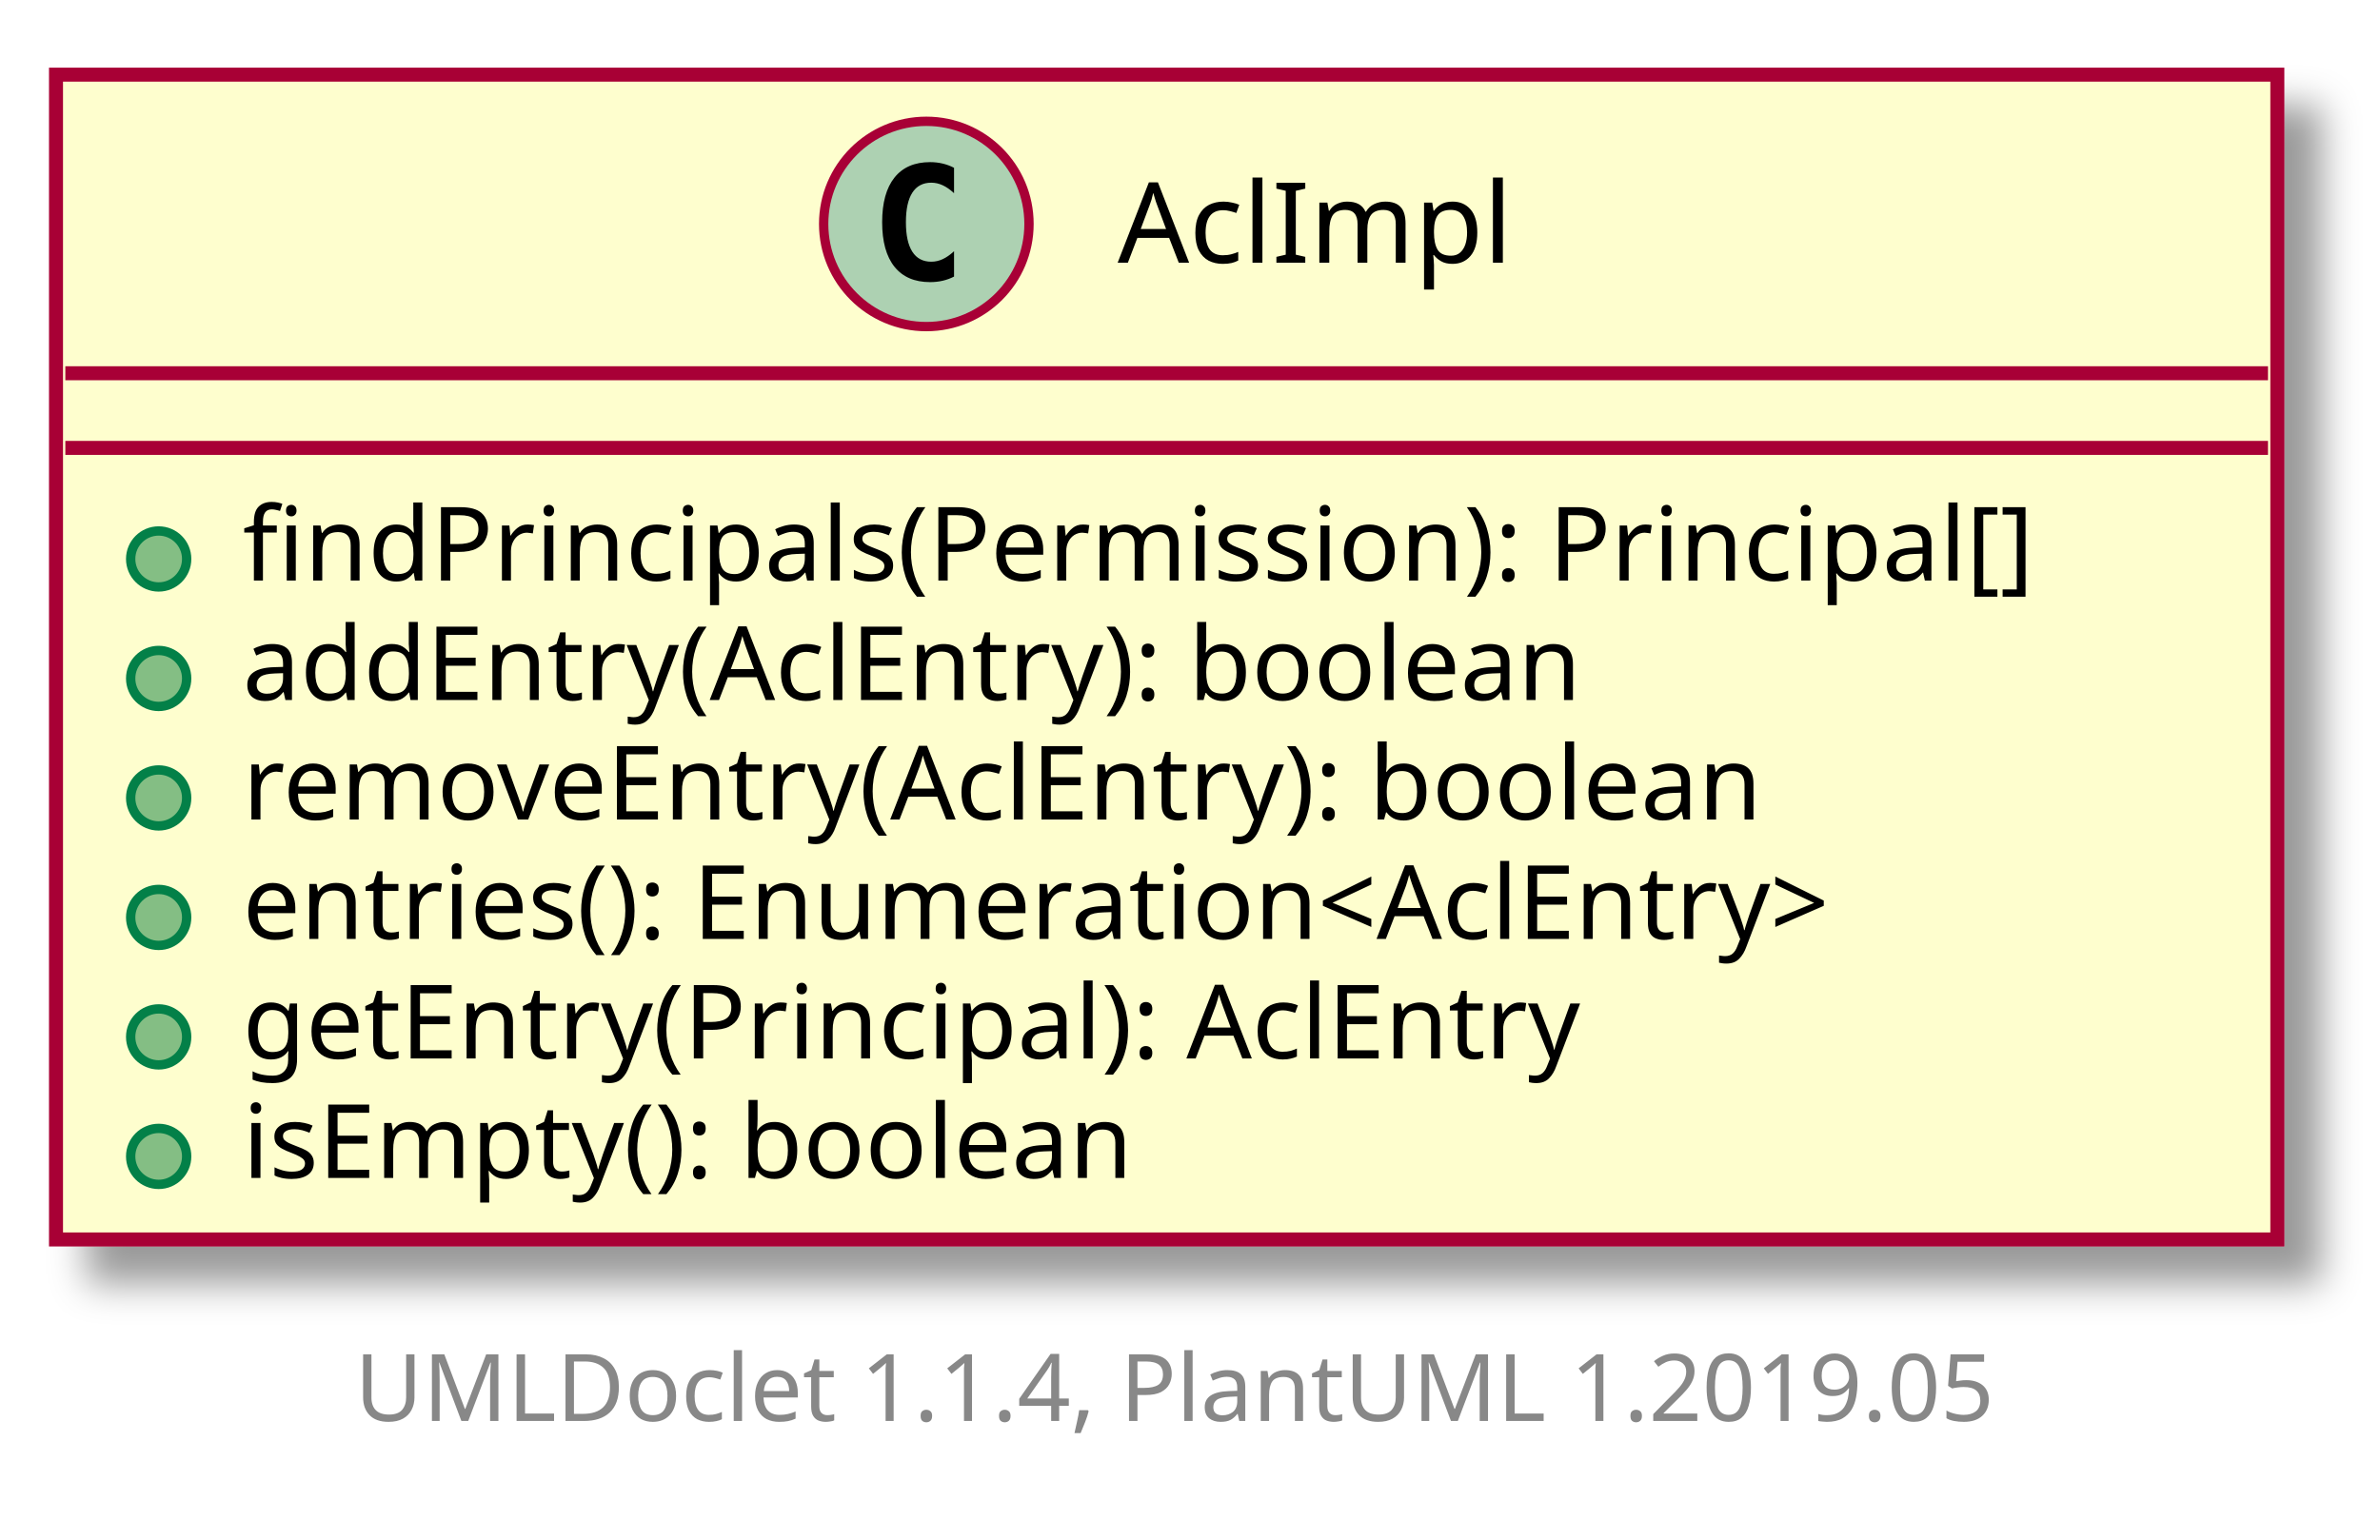
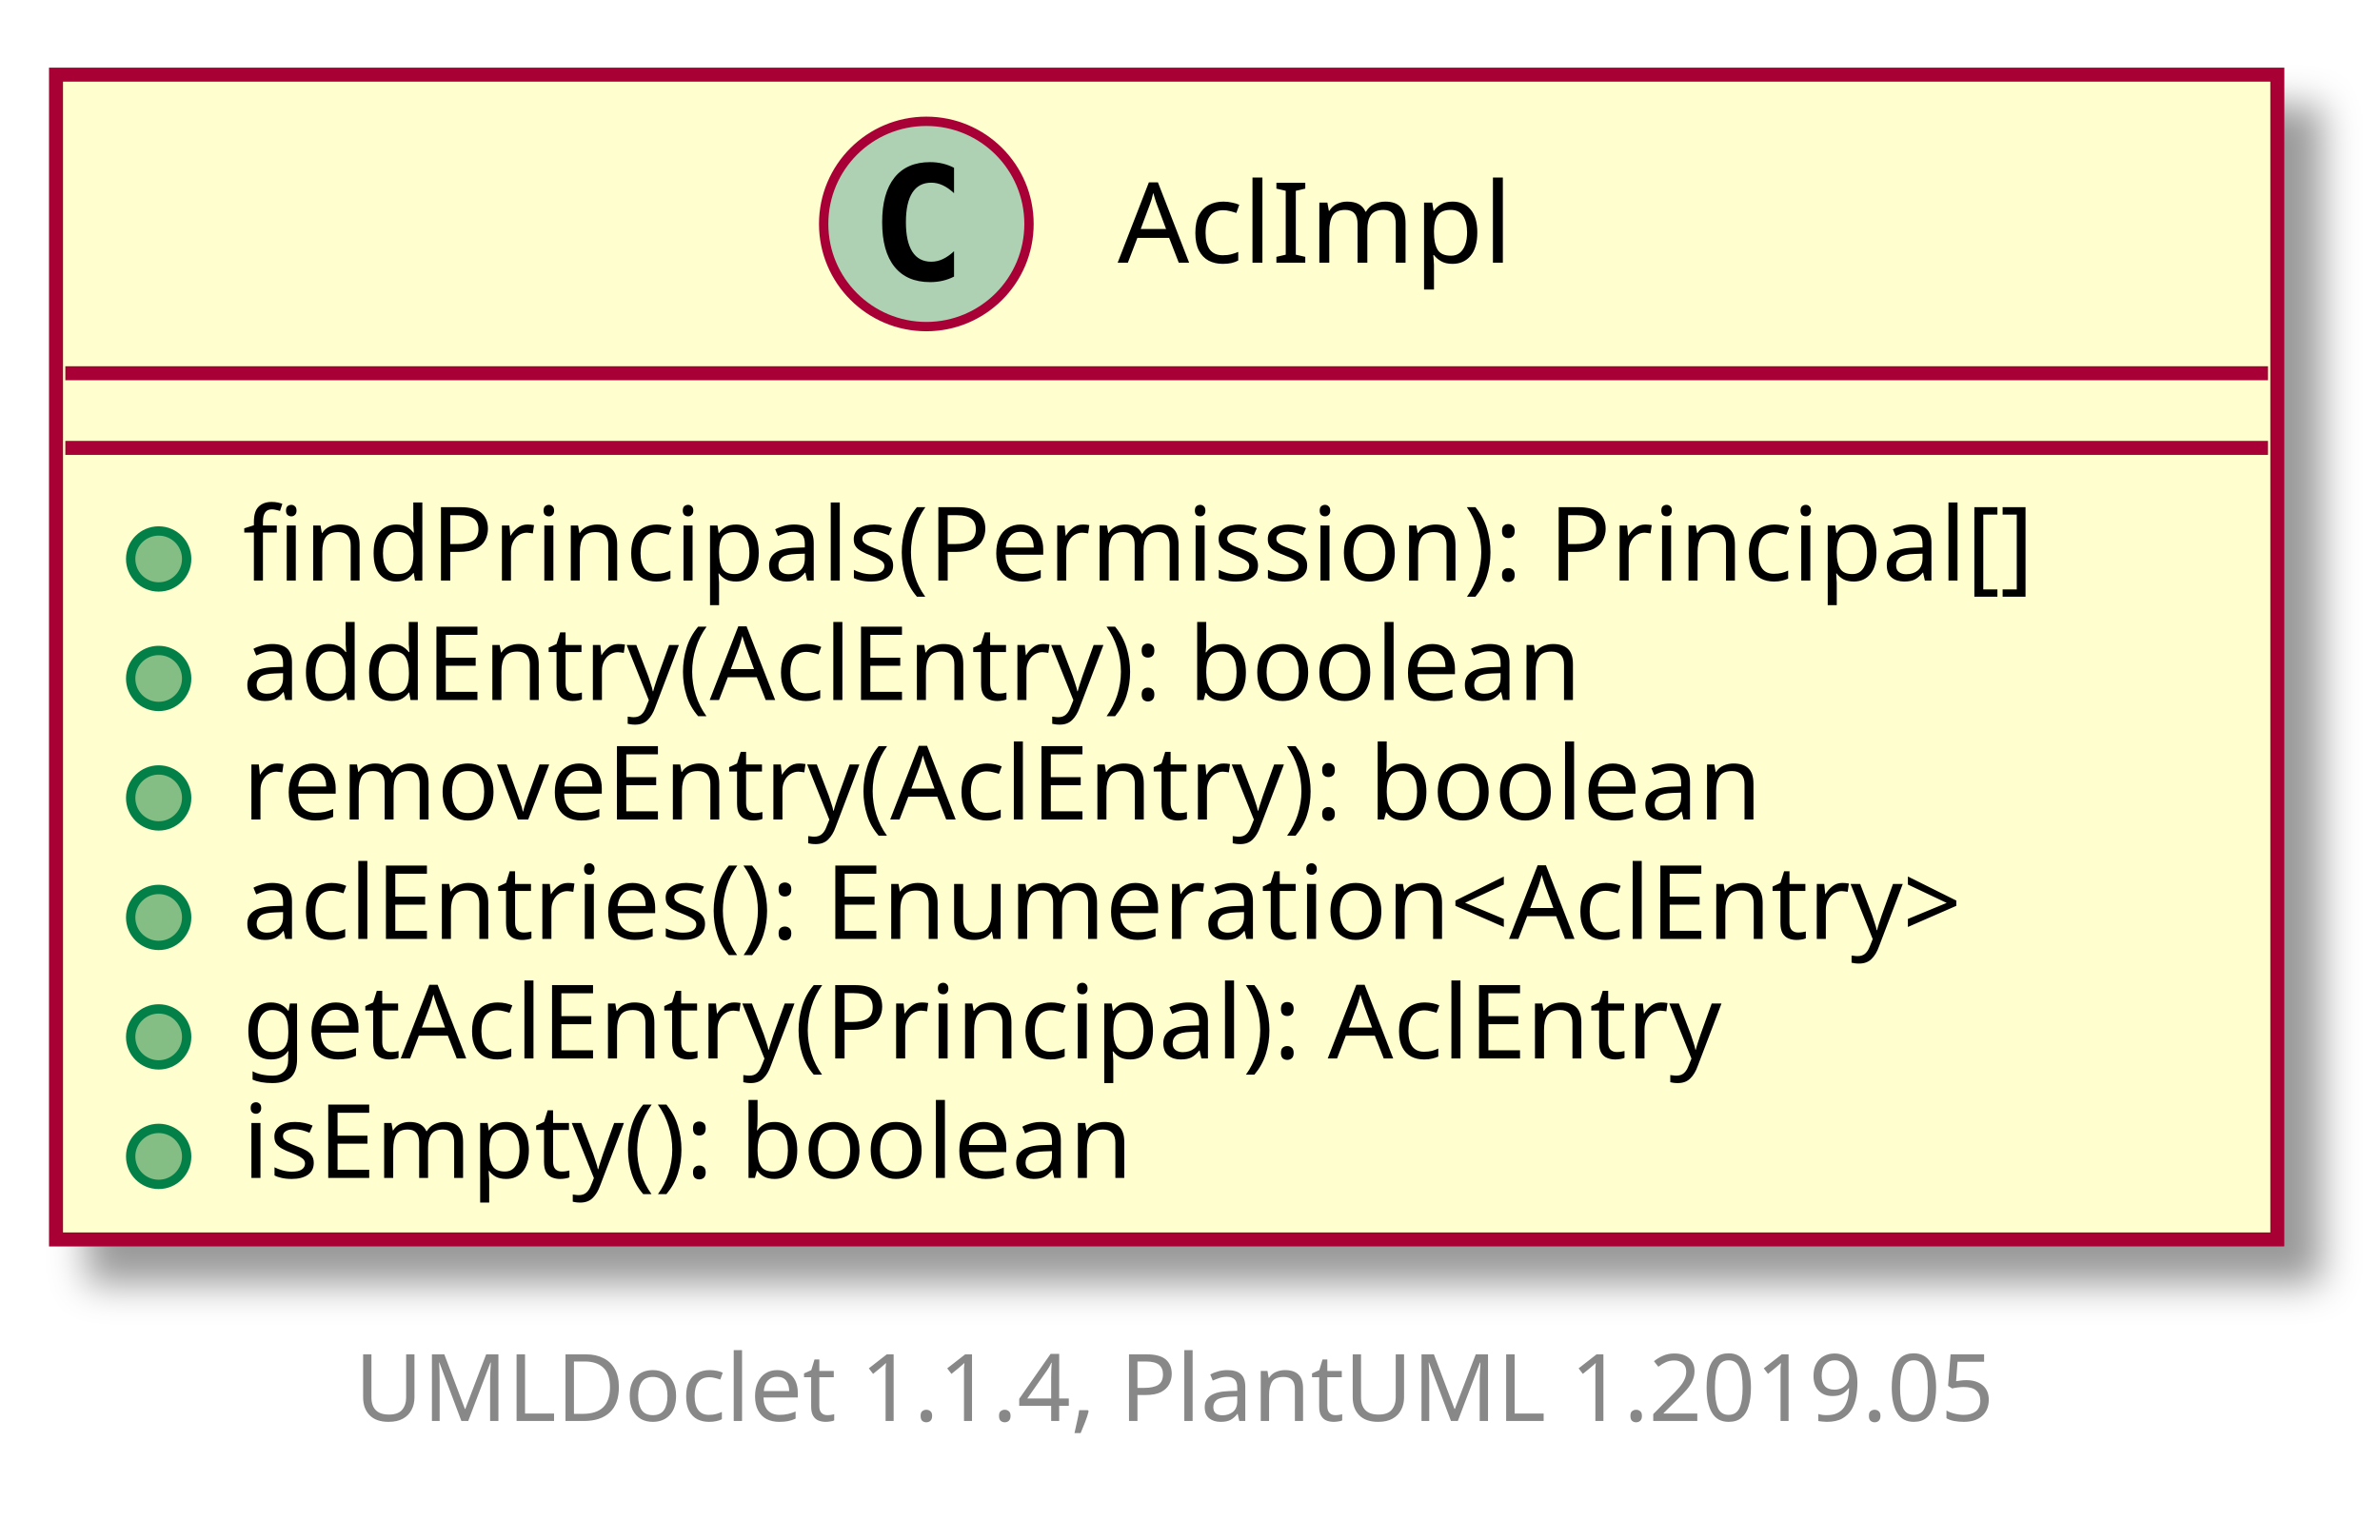
<svg xmlns="http://www.w3.org/2000/svg" xmlns:xlink="http://www.w3.org/1999/xlink" contentScriptType="application/ecmascript" contentStyleType="text/css" height="165px" preserveAspectRatio="none" style="width:255px;height:165px;" version="1.1" viewBox="0 0 255 165" width="255px" zoomAndPan="magnify">
  <defs>
-     <filter height="300%" id="f1xuy7rmnwowjp" width="300%" x="-1" y="-1">
+     <filter height="300%" id="f289wbvloc3ah" width="300%" x="-1" y="-1">
      <feGaussianBlur result="blurOut" stdDeviation="2.0" />
      <feColorMatrix in="blurOut" result="blurOut2" type="matrix" values="0 0 0 0 0 0 0 0 0 0 0 0 0 0 0 0 0 0 .4 0" />
      <feOffset dx="4.0" dy="4.0" in="blurOut2" result="blurOut3" />
      <feBlend in="SourceGraphic" in2="blurOut3" mode="normal" />
    </filter>
  </defs>
  <g>
    <a href="AclImpl.html" target="_top" xlink:actuate="onRequest" xlink:show="new" xlink:title="AclImpl.html" xlink:type="simple">
-       <rect fill="#FEFECE" filter="url(#f1xuy7rmnwowjp)" height="124.828" id="AclImpl" style="stroke: #A80036; stroke-width: 1.5;" width="238" x="6" y="8" />
+       <rect fill="#FEFECE" filter="url(#f289wbvloc3ah)" height="124.828" id="AclImpl" style="stroke: #A80036; stroke-width: 1.5;" width="238" x="6" y="8" />
      <ellipse cx="99.25" cy="24" fill="#ADD1B2" rx="11" ry="11" style="stroke: #A80036; stroke-width: 1.0;" />
      <path d="M102.219,29.641 Q101.641,29.938 101,30.086 Q100.359,30.234 99.656,30.234 Q97.156,30.234 95.836,28.586 Q94.516,26.938 94.516,23.812 Q94.516,20.688 95.836,19.031 Q97.156,17.375 99.656,17.375 Q100.359,17.375 101.008,17.531 Q101.656,17.688 102.219,17.984 L102.219,20.703 Q101.594,20.125 101,19.852 Q100.406,19.578 99.781,19.578 Q98.438,19.578 97.75,20.648 Q97.062,21.719 97.062,23.812 Q97.062,25.906 97.75,26.977 Q98.438,28.047 99.781,28.047 Q100.406,28.047 101,27.773 Q101.594,27.5 102.219,26.922 L102.219,29.641 Z " />
      <text fill="#000000" font-family="sans-serif" font-size="12" lengthAdjust="spacingAndGlyphs" textLength="43" x="119.75" y="28.154">AclImpl</text>
      <line style="stroke: #A80036; stroke-width: 1.5;" x1="7" x2="243" y1="40" y2="40" />
      <line style="stroke: #A80036; stroke-width: 1.5;" x1="7" x2="243" y1="48" y2="48" />
      <ellipse cx="17" cy="59.902" fill="#84BE84" rx="3" ry="3" style="stroke: #038048; stroke-width: 1.0;" />
      <text fill="#000000" font-family="sans-serif" font-size="11" lengthAdjust="spacingAndGlyphs" textLength="212" x="26" y="62.21">findPrincipals(Permission): Principal[]</text>
      <ellipse cx="17" cy="72.707" fill="#84BE84" rx="3" ry="3" style="stroke: #038048; stroke-width: 1.0;" />
      <text fill="#000000" font-family="sans-serif" font-size="11" lengthAdjust="spacingAndGlyphs" textLength="156" x="26" y="75.015">addEntry(AclEntry): boolean</text>
      <ellipse cx="17" cy="85.512" fill="#84BE84" rx="3" ry="3" style="stroke: #038048; stroke-width: 1.0;" />
      <text fill="#000000" font-family="sans-serif" font-size="11" lengthAdjust="spacingAndGlyphs" textLength="178" x="26" y="87.82">removeEntry(AclEntry): boolean</text>
      <ellipse cx="17" cy="98.316" fill="#84BE84" rx="3" ry="3" style="stroke: #038048; stroke-width: 1.0;" />
-       <text fill="#000000" font-family="sans-serif" font-size="11" lengthAdjust="spacingAndGlyphs" textLength="191" x="26" y="100.624">entries(): Enumeration&lt;AclEntry&gt;</text>
+       <text fill="#000000" font-family="sans-serif" font-size="11" lengthAdjust="spacingAndGlyphs" textLength="207" x="26" y="100.624">aclEntries(): Enumeration&lt;AclEntry&gt;</text>
      <ellipse cx="17" cy="111.121" fill="#84BE84" rx="3" ry="3" style="stroke: #038048; stroke-width: 1.0;" />
-       <text fill="#000000" font-family="sans-serif" font-size="11" lengthAdjust="spacingAndGlyphs" textLength="156" x="26" y="113.429">getEntry(Principal): AclEntry</text>
+       <text fill="#000000" font-family="sans-serif" font-size="11" lengthAdjust="spacingAndGlyphs" textLength="172" x="26" y="113.429">getAclEntry(Principal): AclEntry</text>
      <ellipse cx="17" cy="123.926" fill="#84BE84" rx="3" ry="3" style="stroke: #038048; stroke-width: 1.0;" />
      <text fill="#000000" font-family="sans-serif" font-size="11" lengthAdjust="spacingAndGlyphs" textLength="106" x="26" y="126.234">isEmpty(): boolean</text>
    </a>
    <text fill="#888888" font-family="sans-serif" font-size="10" lengthAdjust="spacingAndGlyphs" textLength="186" x="38" y="152.282">UMLDoclet 1.1.4, PlantUML 1.2019.05</text>
  </g>
</svg>
